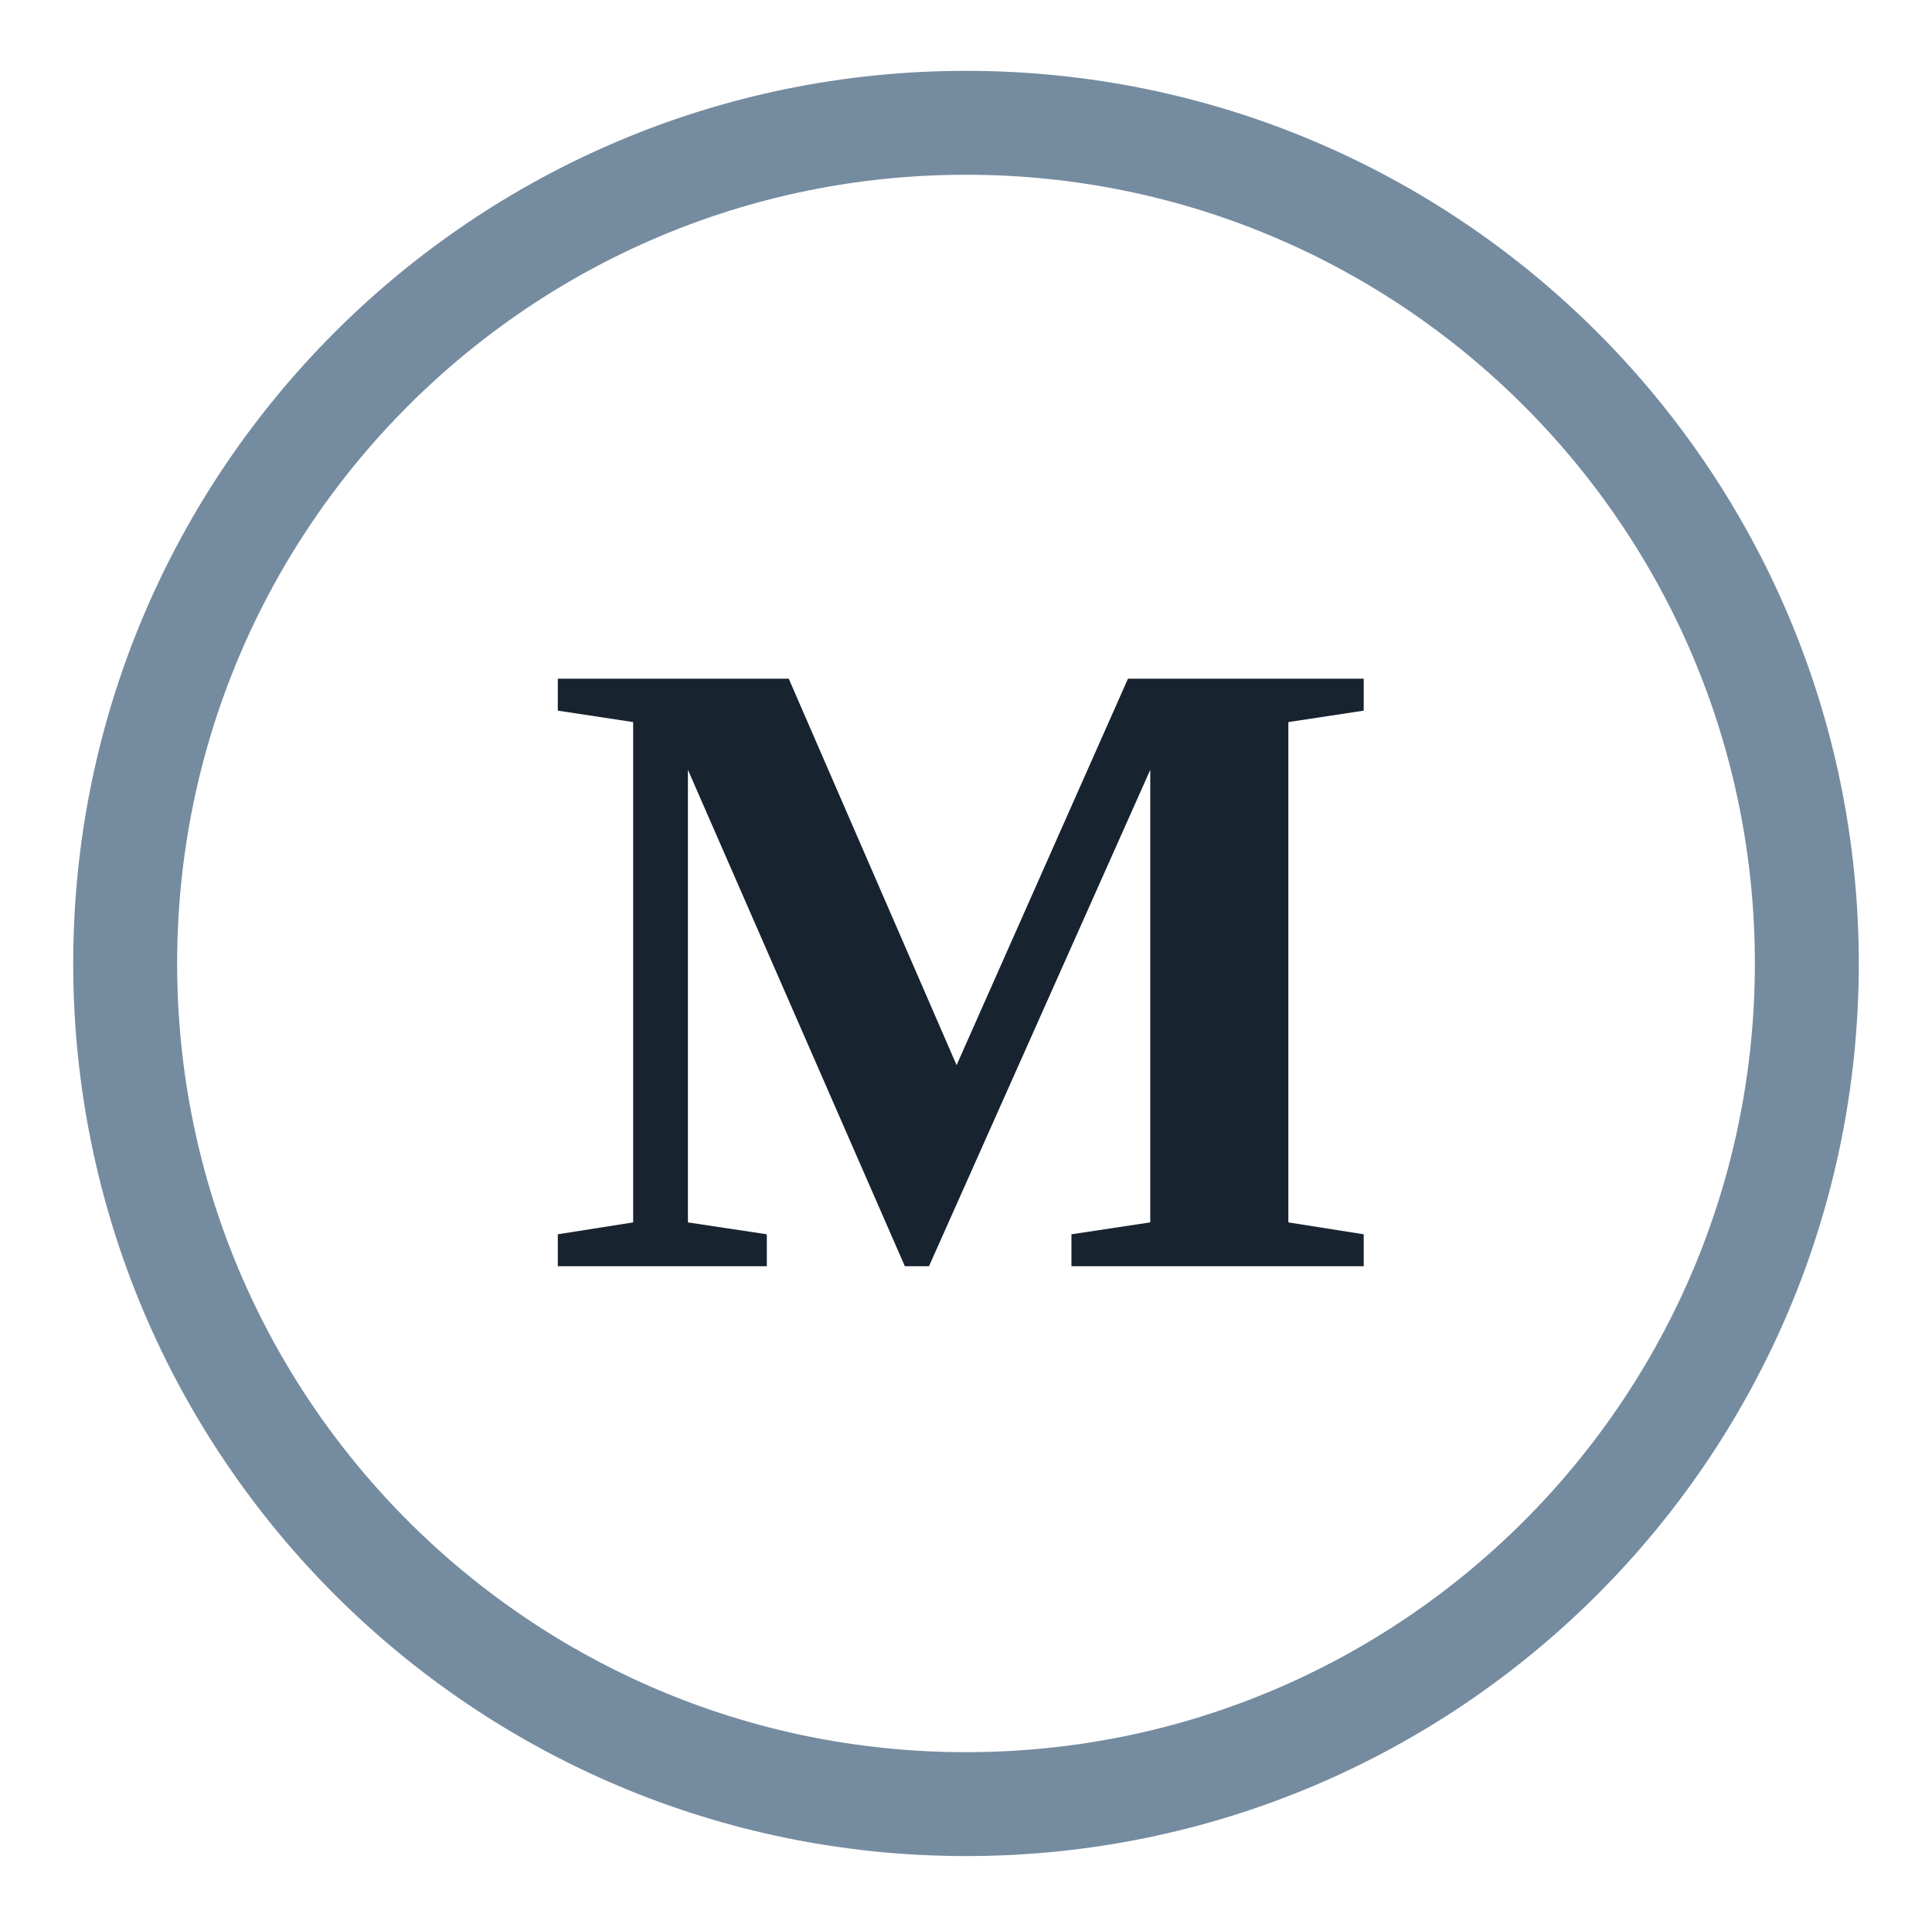
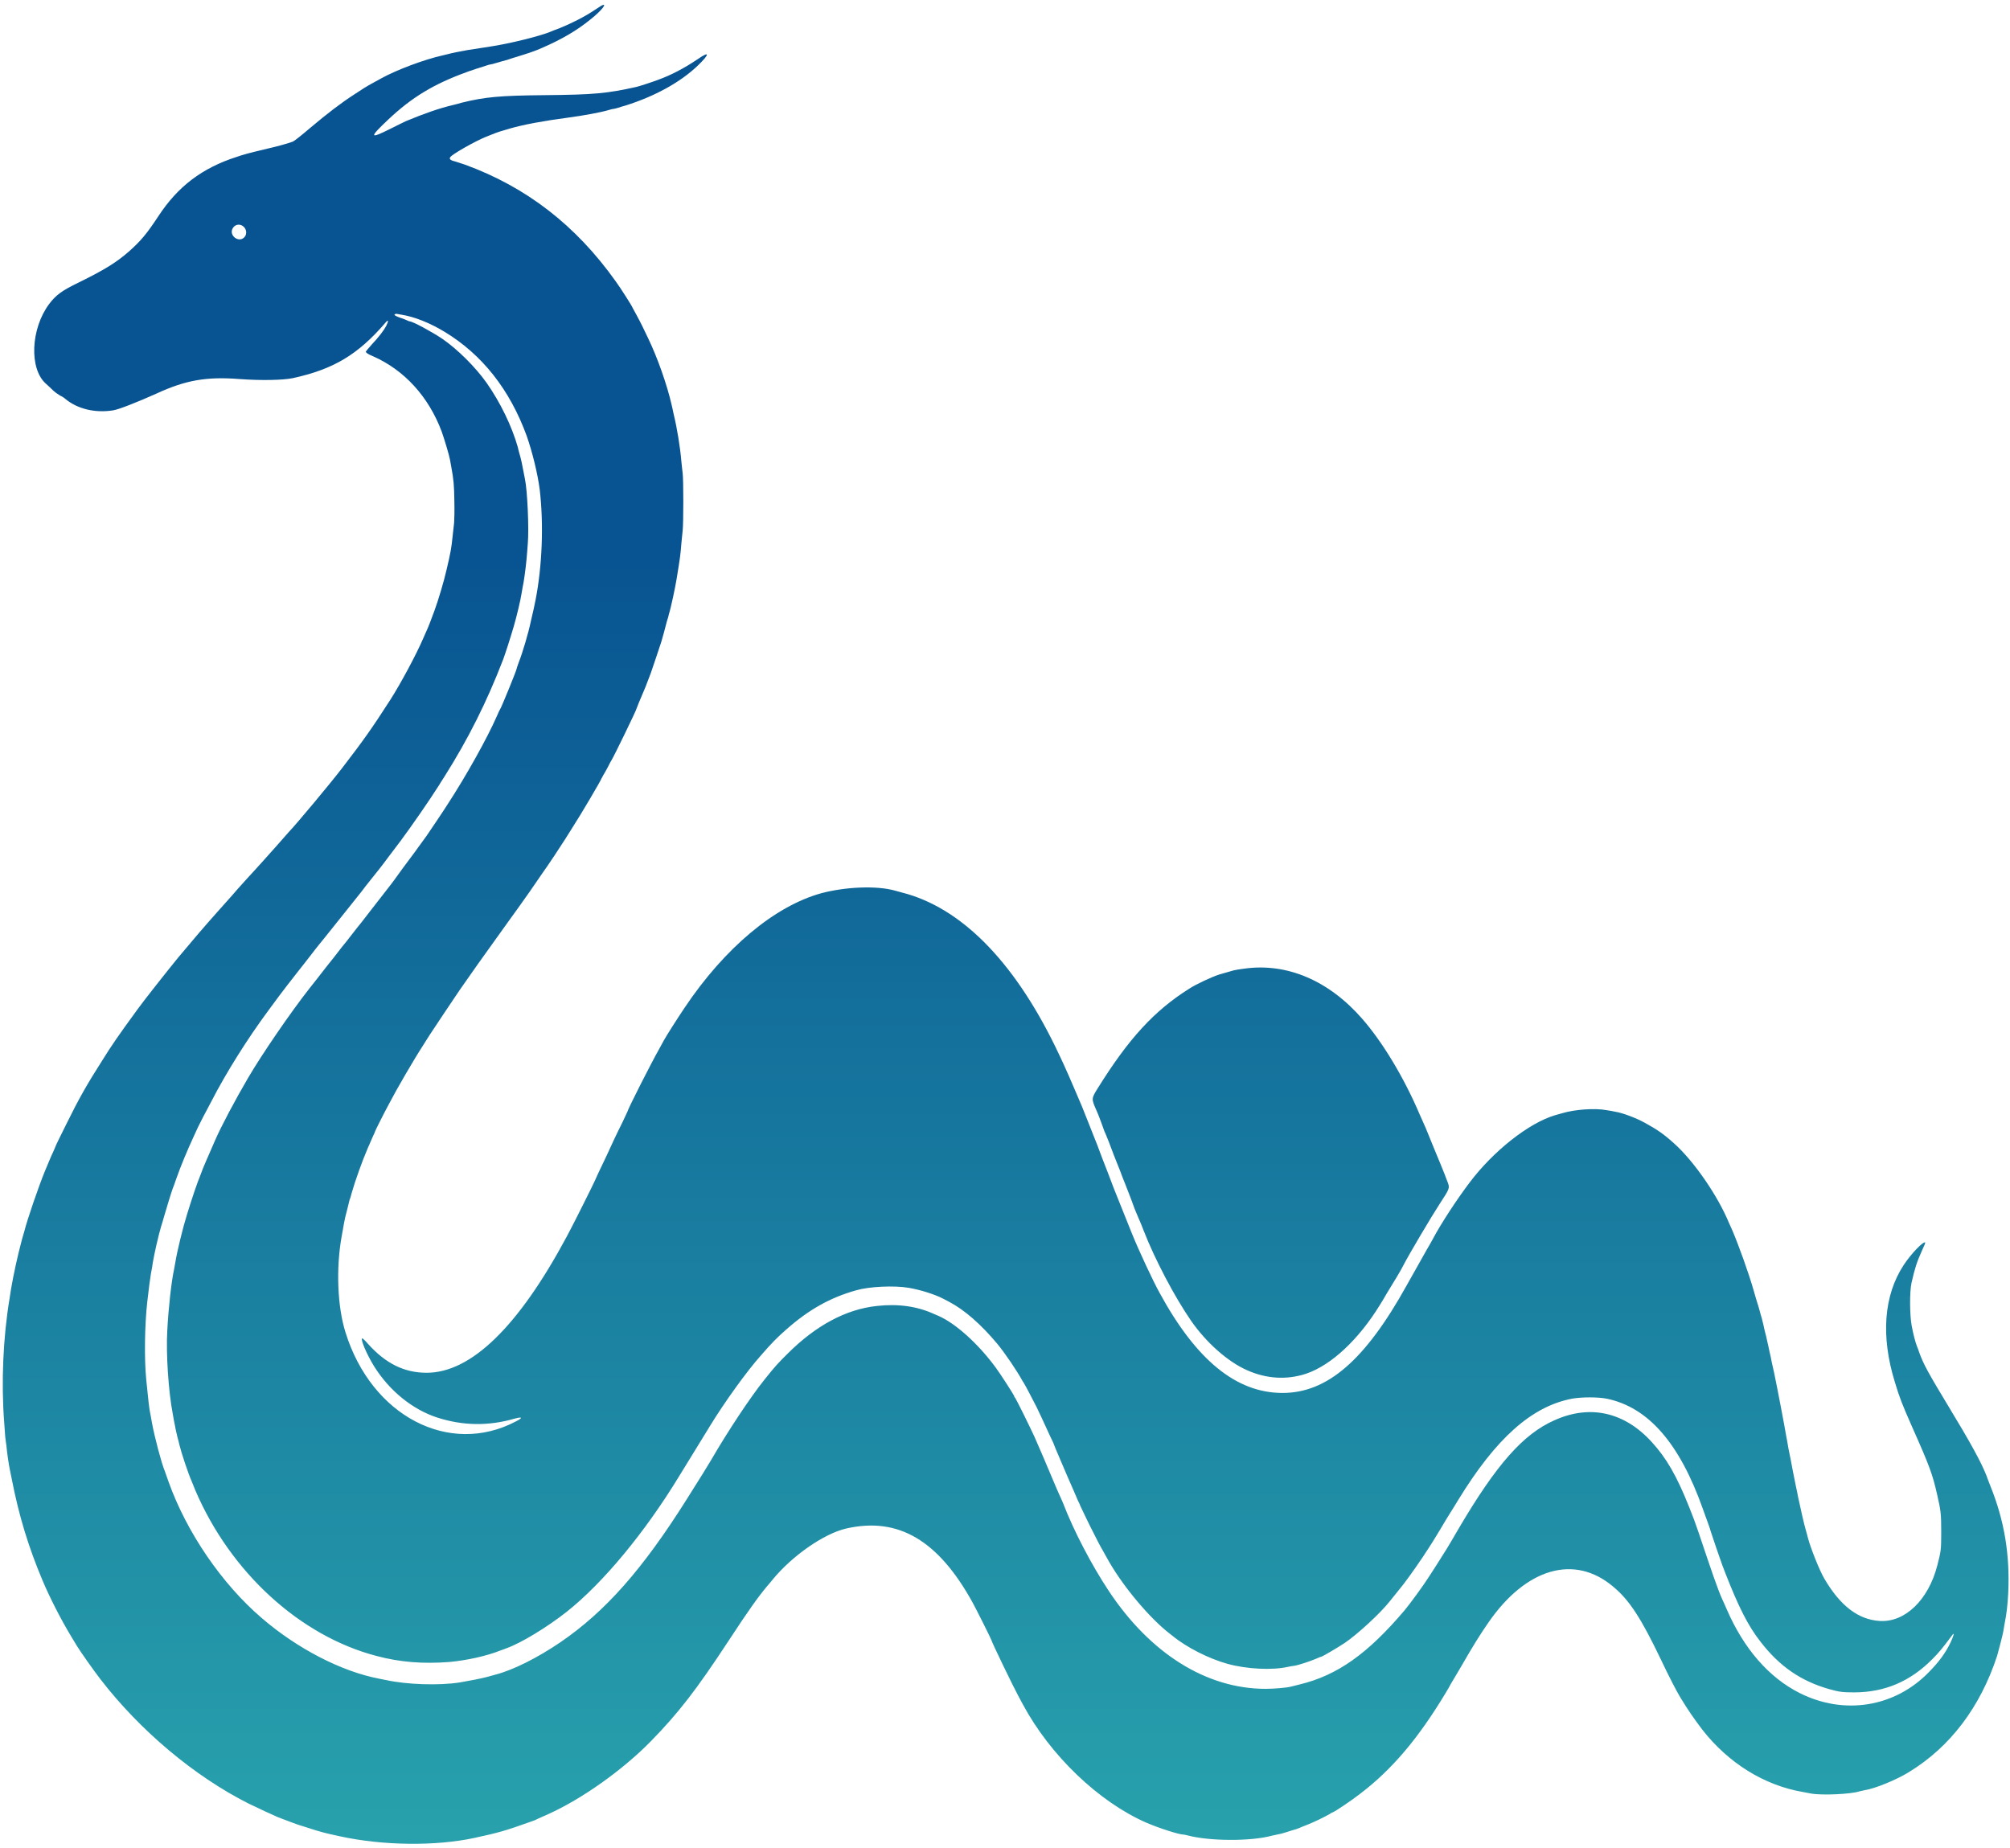
- <svg xmlns="http://www.w3.org/2000/svg" viewBox="0 0 409 408" role="img" aria-label="Le Memphré">
-   <circle cx="204.5" cy="204" r="178" fill="none" stroke="#758BA0" stroke-width="22" />
-   <text x="204.5" y="204" text-anchor="middle" dominant-baseline="central" font-family="Georgia, 'Times New Roman', serif" font-size="190" font-weight="700" fill="#182330">M</text>
+ <svg xmlns="http://www.w3.org/2000/svg" viewBox="0 0 906 833" role="img" aria-label="Le Memphré">
+   <defs>
+     <linearGradient id="me-mark" x1="0" y1="0" x2="0" y2="1">
+       <stop offset="0.3" stop-color="#085492" />
+       <stop offset="1" stop-color="#28A1AC" />
+     </linearGradient>
+   </defs>
+   <path fill="url(#me-mark)" d="M271 2.6c-.5 .3-1.9 1.2-3.1 2c-4.3 2.9-10.4 6-15.9 8.2c-1.6 .6-3.3 1.2-3.6 1.4c-4.9 2.1-19.3 5.6-27.5 6.8c-3.4 .5-8.4 1.3-10.3 1.6c-3.9 .7-6.9 1.3-8.3 1.7c-.9 .2-2.2 .5-2.9 .7c-8.4 1.9-20.6 6.5-27.5 10.3c-5.4 2.9-7.2 4-7.8 4.4c-.3 .2-2.3 1.5-4.3 2.8c-6.2 4-12.3 8.7-19.9 15.1c-4.1 3.5-6.9 5.7-7.8 6.2c-1 .5-7.8 2.4-11.5 3.2c-2.7 .6-9.5 2.3-11 2.8c-.7 .2-2 .6-2.8 .9c-15.7 5-26.7 13.4-35.5 26.9c-5.1 7.7-7.6 10.8-13.1 15.7c-5.7 5-11 8.3-22.8 14.1c-7.3 3.5-10.2 5.6-13.2 9.6c-8.4 11.2-9.1 29.3-1.5 36c.8 .7 2.2 2 3 2.8c.9 .9 2.3 1.9 3.3 2.5c.9 .4 2 1.1 2.4 1.5c5.5 4.6 13.5 6.5 21.6 5.2c2.6-.4 10.9-3.7 19.4-7.5c13.2-6.1 22.6-7.8 37.7-6.6c9.5 .7 19.5 .5 23.8-.4c18.4-4 29.5-10.6 42-25.2c1.2-1.4 1.3-.6 .2 1.6c-1.1 2.1-3.4 5.1-6.6 8.5c-1.4 1.6-2.6 3-2.6 3.1c0 .5 .8 1.1 3.2 2.1c14.1 6.2 25.1 18.2 31 34c1.3 3.7 3.3 10.4 3.7 12.5c.1 .4 .3 1.8 .6 3.3c1.1 5.9 1.3 8.4 1.4 15.5c.1 4.4 0 8.1-.1 9.7c-.2 1.5-.5 4.3-.7 6.3c-.5 4.9-.8 6.9-2.7 14.9c-1.2 5.3-3.7 13.7-5.5 18.6c-1.1 3.1-3.1 8.2-3.4 8.7c-.1 .2-.8 1.8-1.5 3.4c-3.3 7.7-10.2 20.5-14.9 27.9c-8.5 13.2-11.9 18-21.8 30.9c-4.8 6.3-20.7 25.4-24.2 29c-.4 .4-3 3.4-5.9 6.7c-6.5 7.3-7.4 8.3-13.1 14.5c-2.5 2.7-5.3 5.9-6.3 7.1c-1.1 1.2-4 4.5-6.6 7.4c-6.4 7.2-10.6 12.1-17.7 20.6c-4.1 5-15.5 19.4-18.3 23.3c-8.9 12.2-11.8 16.4-16.2 23.5c-6.7 10.5-10.4 17-16 28.4c-2.6 5.2-4.8 9.7-4.9 10.1c-.1 .3-.5 1.2-.8 1.9c-.7 1.4-1.2 2.6-4 9.3c-2.9 7.1-7.9 21.7-9.2 26.9c-.2 .7-.7 2.4-1.1 3.8c-.8 2.9-2.4 9.5-2.9 12c-.2 .9-.6 3.1-1 4.8c-.3 1.8-.8 4.2-1 5.4c-.2 1.2-.5 3.3-.7 4.5c-2.9 17.5-3.8 37.7-2.4 55.9c.3 4 .5 7.4 .6 7.5c0 0 .2 1.4 .4 3c.3 3.2 1 8.1 1.6 11c.2 1 .6 2.8 .8 3.9c3.2 16.5 7.5 30.6 13.9 45.8c3.3 7.8 8.3 17.6 12.9 25.2c1.2 1.9 2.3 3.9 2.6 4.3c1.6 2.6 7.5 11 10.6 15c17.8 23.1 42.3 43.7 66.7 56c3.9 1.9 11.2 5.3 13.1 6.1c3.9 1.5 9.2 3.5 10 3.7c.5 .2 2.1 .6 3.5 1.1c6.2 2 7.7 2.4 14.7 3.9c19.2 4.2 43.1 4.5 60.6 .7c11-2.4 13.6-3.1 25.9-7.5c.7-.2 1.9-.7 2.8-1.2c.9-.4 3-1.3 4.5-2c15.3-6.9 33.7-20 46.3-32.9c12.4-12.7 20.4-23 35.1-45.4c8.9-13.6 13.2-19.6 17.2-24.4c1-1.2 2.2-2.5 2.6-3.1c8.8-10.7 23.1-20.7 33.2-23c23.4-5.3 41.4 5.3 56.9 33.4c1.4 2.5 8.5 16.7 8.5 17c0 .6 10.1 21.5 12.1 25.1c.6 1.1 1.5 2.8 2.1 3.9c12.3 22.9 34.1 43.8 55.5 53.2c5.8 2.5 14.8 5.4 16.8 5.4c.3 0 1.2 .2 2 .4c9.8 2.6 28.5 2.7 37.9 .1c.9-.2 2.2-.5 2.8-.6c.7-.1 2.3-.5 3.8-1c1.4-.5 3-.9 3.5-1.1c.5-.1 1.4-.4 2.1-.7c.7-.3 2.1-.9 3.2-1.3c3.2-1.2 8.7-3.9 10.7-5.1c.5-.3 1.1-.7 1.3-.7c1.1-.4 8.7-5.5 12.4-8.4c14.3-10.9 26.1-24.8 38.5-45.4c1-1.7 2.1-3.5 2.4-4.2c.4-.6 2.5-4.2 4.8-8.1c5.3-9.2 8.1-13.7 12.1-19.5c17-24.6 38.8-30.9 56.2-16.2c7.3 6 12.7 14.4 21.5 32.8c3.5 7.4 7.3 14.8 9 17.5c3.3 5.4 5.7 8.9 9.7 14.2c11.8 15.1 27.9 25.1 45.3 28.1c.8 .2 2.4 .4 3.7 .7c4.9 .9 18.1 .3 21.9-1c.4-.1 1.5-.3 2.3-.5c4.6-.7 14.4-4.7 20-8.2c18.5-11.3 32.1-29.2 39.7-52.4c.6-2.1 2.6-9.7 2.8-11.1c.1-.6 .3-2 .5-3c1-5 1.4-8.6 1.7-14.2c.8-17.2-1.7-32.4-7.9-47.9c-.8-2.1-1.7-4.3-1.9-5c-2.4-6.1-7.2-14.9-17.1-31.2c-9.2-15.2-11.3-19.1-13.2-24.3c-.2-.7-.7-2.1-1.1-3c-.8-2.2-1.5-4.9-2.3-9c-.9-4.7-1-15.3-.1-19.4c1.4-6.3 2.5-9.7 4.6-14.3c1.2-2.6 1.7-3.8 1.6-3.9c-.8-.8-6.5 5.2-9.7 10.1c-9 13.7-10.4 32.1-4 52.8c2.1 7 3.2 9.8 7.6 19.8c8.2 18.4 9.4 21.8 11.5 31.1c1.6 7 1.8 8.5 1.8 16.5c0 8.3-.1 8.8-1.8 15.4c-4 15.4-14.5 25.6-25.9 24.9c-9.7-.6-17.8-6.8-25-19.1c-2.2-3.7-6.3-14.1-7.4-18.4c-.1-.6-.6-2.2-1-3.7c-.8-2.7-2.2-9.1-3.4-14.6c-.3-1.8-.8-4-1-4.9c-.2-.9-.8-4-1.4-7c-.5-2.9-1.4-7.3-1.9-9.7c-.4-2.4-.9-5.2-1.1-6.1c-.5-3.3-4-21.6-5.4-28.3c-.3-1.2-.8-3.4-1.1-4.9c-.2-1.4-.7-3.5-1-4.7c-.2-1.2-.7-3.3-1-4.6c-.3-1.4-.7-3.3-1-4.2c-.2-.9-.5-2-.6-2.6c-.1-.5-.3-1.5-.5-2.1c-.1-.6-.5-2.1-.9-3.3c-.3-1.1-.9-3.5-1.5-5.2c-.5-1.7-1.3-4.3-1.7-5.8c-2.2-7.7-6.7-20.2-9.6-27c-.5-1.1-1.1-2.5-1.4-3.1c-5.1-12.4-15.8-27.9-24.7-35.9c-4.6-4.2-7.8-6.4-13.3-9.4c-4-2.2-10.1-4.5-13.4-5c-.8-.2-2.6-.5-3.9-.7c-5.3-1-14.4-.3-20 1.4c-.9 .2-2.3 .7-3.2 .9c-11.8 3.5-27.9 16.2-38.6 30.5c-5.6 7.4-12.8 18.4-16.3 25c-.6 1.2-2 3.6-3 5.3c-1.8 3.2-6.3 11.2-9 16c-18.7 33.7-35.8 48.5-56.1 48.4c-20.7-.1-38.7-14.8-55.2-45.1c-3-5.4-9.3-18.9-12.5-26.8c-1.6-3.9-6.4-16-8.1-20.2c-.9-2.4-2.1-5.6-2.7-7.1c-1.4-3.5-4.1-10.6-4.7-12.3c-1.4-3.5-2-5-4.2-10.6c-2.7-6.9-2.8-7.1-5.9-14.3c-4.4-10.3-6.1-13.9-9.2-20.3c-18.9-38.5-42.5-62.2-68.8-68.9c-1.1-.3-2.6-.7-3.3-.9c-8.3-2.3-22.1-1.7-33.1 1.2c-21 5.8-43.5 24.6-61.6 51.6c-4 6-8 12.3-9.4 14.8c-.6 1.1-1.4 2.6-1.9 3.5c-3.5 6.1-14.4 27.6-14.4 28.4c0 0-1 2.1-2.2 4.7c-1.3 2.5-2.9 6-3.8 7.8c-3.2 7-4.8 10.4-6.9 14.7c-1.1 2.5-2.1 4.5-2.1 4.6c0 .2-9.2 18.6-10.4 20.8c-.7 1.3-1.7 3.2-2.2 4.2c-21.7 40.4-43 61.1-63 61.1c-10 0-18.4-4.1-26.4-13c-1.1-1.3-2.3-2.4-2.5-2.5c-1.3-.3 1.9 7.3 5.3 12.7c6.9 11 17.3 19.4 28.4 23c11.5 3.7 23 3.9 34.8 .5c3.6-1 3.9-.4 .7 1.2c-30.1 15.9-65.2-2.4-76.9-40.2c-3.6-11.5-4.3-28.7-1.7-43.2c.4-2 .8-4.5 1-5.6c.2-1.1 .5-2.5 .6-3c.2-.6 .6-2.5 1.1-4.3c.4-1.7 .8-3.4 .9-3.7c.2-.3 .6-1.6 .9-2.9c1.5-5.3 4.9-14.8 7-19.6c.2-.5 .6-1.5 1-2.3c.3-.8 1.1-2.5 1.6-3.7c.6-1.2 1-2.2 1-2.3c0-.2 4-8.2 6.4-12.6c3.2-6.2 11.1-19.8 15.2-26.1c1.2-2 2.7-4.2 3.1-4.9c1.2-1.9 12.2-18.3 13.3-19.9c.5-.7 2.7-3.8 4.9-7c2.2-3.2 5.3-7.5 6.8-9.6c5.1-7.1 8.7-12.1 10.1-14.1c.8-1.1 3.2-4.5 5.4-7.5c4.2-5.9 4.7-6.6 9.2-13.2c4.6-6.5 8.9-13.1 11.2-16.7c1.2-1.9 2.8-4.5 3.7-5.9c2.9-4.4 12.7-21 12.7-21.5c0 0 .4-.6 .7-1.3c.4-.6 1.4-2.4 2.2-3.9c.8-1.6 1.5-2.9 1.6-3c.8-1.1 11.3-22.7 11.3-23.3c0-.1 .5-1.3 1.1-2.8c3-7 3-7 5.4-13.4c1.4-4.1 3.2-9.4 4.7-14c.9-3.1 1.2-4.2 2.5-9.2c.4-1.1 .8-2.6 .9-3.2c.9-2.8 2.9-12.2 3.5-16c1-5.9 1.1-7.1 1.5-9.6c.2-1.6 .5-4.2 .6-6c.2-1.8 .4-4.5 .6-6c.4-3.7 .4-22.9 0-26c-.2-1.3-.4-3.8-.6-5.5c-.5-6.1-1.9-14.8-3.5-21.3c-.2-1.1-.6-2.8-.8-3.7c-2.1-9.3-6.5-21.7-10.7-30.4c-1-2-2.1-4.4-2.6-5.4c-.5-1-1.6-3.2-2.6-5c-1-1.8-1.8-3.3-1.8-3.3c0-.4-5.4-8.9-7.6-11.9c-18-25.3-40.3-42.5-68-52.6c-1.4-.5-3.2-1-4-1.3c-2.5-.6-3.2-1.2-2.5-2.1c1-1.4 11.3-7.2 16-9.1c3.1-1.3 6.1-2.4 7.3-2.7c.7-.2 2.3-.7 3.7-1.1c5.9-1.7 14.9-3.4 26.3-4.9c6.7-.9 14.4-2.3 18.1-3.4c.9-.3 1.9-.5 2.1-.5c.2 0 1.1-.2 2.1-.5c.9-.3 2.4-.8 3.3-1c13.3-4.2 24.8-10.5 32.7-18.1c5.4-5.2 5.3-6.6 0-2.9c-6.4 4.3-12.2 7.3-18 9.4c-3.5 1.3-8.2 2.8-9.8 3.2c-13.1 2.9-18.8 3.5-41.4 3.7c-20.2 .2-26.7 .8-37.3 3.4c-1 .3-2.8 .8-4.1 1.1c-6 1.4-12.8 3.8-21 7.2c-.5 .2-3.7 1.8-7.1 3.5c-9.4 4.7-9.6 4-.9-4.2c10.6-10 20.5-16 35.1-21.3c.7-.3 1.9-.7 2.6-.9c.7-.3 2.3-.8 3.6-1.2c1.2-.4 2.6-.8 3.1-1c.5-.2 1.3-.4 1.9-.5c.5-.1 1.2-.2 1.6-.4c.3-.1 1.9-.5 3.5-1c1.6-.4 3.3-.9 3.7-1.1c.5-.2 1.9-.6 3.2-1c4.9-1.5 8.4-2.7 11-3.9c8.8-3.8 15.8-7.9 21.8-12.8c5.1-4 8.1-7.9 4.9-6.2zM109.3 101.8c1.9 1.2 2.2 3.8 .8 5.2c-2.5 2.6-6.9-.8-5.3-3.9c.9-1.8 2.9-2.3 4.5-1.3zM181.1 141.9c5.7 .9 12.7 3.7 19.3 7.7c17 10.3 29.4 26.1 37 46.9c2.5 7.1 5 17.2 5.9 24.4c1.8 15.6 1.1 34.3-1.9 49.6c-.5 2.5-1.1 5.4-2.1 9.5c-1.1 5.4-3.9 14.7-5.5 18.7c-.5 1.3-.9 2.6-.9 2.7c0 .7-6.9 17.6-7.5 18.4c-.1 .1-.8 1.5-1.5 3.2c-4.2 9.6-13.6 26.5-22 39.4c-1.8 2.9-8.3 12.5-9.6 14.4c-.8 1.1-1.9 2.6-2.4 3.3c-1.2 1.7-4.1 5.7-8.4 11.4c-1.9 2.6-3.8 5.2-4.2 5.8c-.4 .6-2.4 3.1-4.4 5.7c-2 2.6-4.5 5.8-5.6 7.2c-1.1 1.4-2.9 3.8-4.1 5.3c-1.2 1.5-3.3 4.1-4.6 5.8c-1.2 1.6-3.3 4.3-4.6 5.8c-1.2 1.6-4.3 5.6-6.9 8.8c-2.5 3.2-5.9 7.6-7.6 9.7c-8.5 10.8-21.5 29.8-27.7 40.4c-5.9 10.1-12.1 21.8-14.8 28c-3 6.8-6.1 14-6.1 14.3c0 .1-.4 1.1-.8 2.1c-1.1 2.6-3.4 9.3-5.8 17.1c-1.8 5.7-4.5 16.7-5.3 21.8c-.2 1.2-.5 2.7-.6 3.3c-1.1 4.9-2.5 17.3-3 27.3c-.6 10.2 .5 27.4 2.5 37.7c.2 1.5 .7 3.8 1 5.3c.2 1.4 .8 3.7 1.1 5.1c.4 1.4 .8 3 .9 3.5c.8 3.4 3.9 12.7 5.4 16.1c.3 .8 1.1 2.6 1.7 4.2c15.8 37 47.2 65.8 81.8 74.8c10.5 2.8 20.9 3.6 32.7 2.7c7.6-.7 16.6-2.6 23.1-5.2c.8-.3 2-.7 2.7-1c6.5-2.3 18.2-9.4 27.1-16.4c16.4-13 35.3-35.8 50.8-61.3c4.7-7.7 8.3-13.5 10.2-16.6c1.1-1.8 2.8-4.6 3.8-6.2c6.3-10.3 16.5-24.5 22.6-31.3c5.2-6 7.4-8.2 11.6-11.9c10.2-9 19.8-14.4 31.6-17.7c5.9-1.7 17-2.2 23.6-1.1c5.3 .9 11.9 3 15.5 4.9c.4 .2 1.6 .8 2.7 1.4c7 3.7 14.3 10.1 21.6 18.8c3.5 4.2 9.2 12.6 11.6 17.1c.2 .2 .5 .7 .7 1.1c.7 1.1 3.6 6.7 5.6 10.6c1.7 3.6 2.3 4.8 3.7 7.9c.3 .7 1.3 2.9 2.2 4.8c.9 1.9 1.7 3.5 1.7 3.6c0 .1 .5 1.3 1.1 2.8c.7 1.5 1.5 3.6 2 4.7c.5 1.1 1.8 4.2 3 7c1.2 2.7 2.6 5.9 3.1 7.1c.5 1.2 1.3 3 1.8 4.2c.6 1.1 1 2.1 1 2.2c0 .1 4.9 10.3 6.2 12.7c1.1 2.2 2.5 5 3.9 7.4c.6 1 1.4 2.5 1.9 3.4c6.2 11.4 17.6 25.3 26.7 32.9c.9 .7 2.2 1.8 2.9 2.3c6.3 5.2 16.4 10.3 24.7 12.6c8.5 2.4 20.2 3 27.3 1.4c.8-.2 2.1-.4 2.9-.5c1.6-.2 7.1-2 9.9-3.2c1.1-.5 2.1-.9 2.3-.9c.4 0 7.4-4.1 10.4-6.1c5.7-3.8 16.1-13.4 20.3-18.7c.8-1 2.5-3.1 3.7-4.6c3.2-3.8 7.1-9.3 11.3-15.5c4.1-6.2 4.8-7.3 10.7-17.2c.4-.7 1.2-2 1.8-2.9c.6-.9 2.1-3.4 3.4-5.5c17.1-28 33.2-42.3 51.3-45.8c4.4-.8 11.8-.8 15.8 0c18.7 3.9 32.8 20.1 43.3 49.8c.7 2 1.7 4.7 2.2 6.1c.5 1.4 1.1 3 1.2 3.6c.5 1.7 4.6 13.6 5.3 15.5c.4 .9 1 2.7 1.5 3.9c5.9 15.1 10.2 23.6 15.7 30.6c8.6 11.2 18.3 17.8 30.9 21.4c4.6 1.3 6.1 1.5 11.6 1.5c13.6-.1 25-4.9 35-15c2.8-2.8 4.5-4.8 8.8-10.6c1.3-1.8 1-.4-.5 2.9c-2.4 5-5.2 8.8-9.8 13.5c-15.4 15.9-38.2 19.6-58.3 9.5c-13.9-7-25.2-20-32.9-37.8c-.8-1.8-1.7-3.9-2.1-4.7c-2-4.5-4.4-11.5-10.5-29.7c-2.1-6.1-2.2-6.3-4.3-11.6c-5.6-14.1-10.3-22.2-16.9-29.4c-12.3-13.5-27.8-17-43.8-9.8c-14.1 6.2-26.2 19.9-43.3 49c-5.1 8.8-5.9 10-8.9 14.7c-1.6 2.6-3.8 5.9-4.7 7.3c-1.9 3.1-8.8 12.5-10.7 14.7c-16.6 19.6-30.3 29.3-47.2 33.4c-1.7 .4-3.5 .9-4 1c-1.8 .5-7.7 1-11.4 1c-26.7 0-52.1-15.9-70.9-44.4c-7.6-11.5-15.5-26.6-20.3-39c-.4-1-1-2.4-1.4-3.2c-.7-1.6-2-4.4-3.8-8.8c-2.1-5.1-5.6-13.2-7.8-18.2c-2.1-4.6-7.9-16.3-8.6-17.4c-.3-.3-.6-.8-.6-1.1c-.4-.9-6.3-10.1-8.4-12.9c-7.8-10.6-17.9-19.7-25.6-23.1c-.9-.4-1.8-.8-2.1-.9c-7.6-3.5-16.3-4.7-25.9-3.6c-13.8 1.5-27.4 8.8-40.1 21.5c-4.4 4.4-5.4 5.4-10.5 11.8c-6.4 8-16.4 23.1-24 36.2c-1.6 2.7-4.6 7.6-11 17.7c-19.9 31.6-36.6 50.5-56.9 64.4c-10.3 7-21.2 12.5-29.3 14.6c-.7 .2-2.5 .7-4 1.1c-2.7 .7-7.3 1.6-12 2.4c-9.3 1.5-24.1 1-33.5-1.1c-.6-.1-1.9-.4-3-.6c-16.8-3.2-36.8-13.5-52.8-27.3c-18-15.4-33.9-38.7-42-61.4c-.9-2.5-1.7-4.8-1.8-5.1c-1.4-3.3-4.5-15-5.7-21.5c-.3-2.1-.8-4.2-.9-4.9c-.3-1.3-1-7.3-1.7-14.8c-.9-9.1-.7-24.6 .5-35c.7-6.2 1.1-9.2 1.6-12.4c.4-2 .8-4.4 .9-5.3c.6-3.6 2.5-12.1 3.7-16.1c.3-.8 .9-3 1.4-4.7c1.3-4.4 3-10.1 3.8-12.3c.4-1 1.1-2.9 1.6-4.4c2.1-6 4.9-12.7 7.9-19.2c1.4-3.2 2.3-5 4.3-8.9c.7-1.2 2.3-4.4 3.7-7c6.7-13 16.3-28.3 25.8-41.1c2-2.7 4.1-5.6 4.8-6.5c1.8-2.4 4.8-6.3 8.1-10.5c1.7-2.1 4.3-5.5 5.8-7.4c1.5-1.9 3.2-4.2 3.9-5c.7-.8 3.5-4.3 6.2-7.7c2.8-3.5 6.6-8.2 8.4-10.5c1.9-2.4 4-5 4.7-5.9c.6-.9 2.7-3.5 4.6-5.9c1.9-2.3 5.2-6.5 7.3-9.4c2.1-2.8 4.6-6.1 5.6-7.4c4.7-6.3 13.1-18.4 17.4-25.2c.2-.4 1.2-2 2.2-3.5c11-17.4 19.3-34 26.7-53.2c1-2.7 3.2-9.5 4.8-15c1.3-4.4 3.1-12 3.5-14.8c.2-1.1 .4-2.4 .5-2.9c.4-1.5 1.3-7.8 1.7-12.1c.2-2.3 .5-5.6 .6-7.4c.6-6.7-.2-24.3-1.3-29.2c-.1-.6-.4-2-.6-3.1c-.5-2.8-1.2-6.2-1.9-8.4c-.3-1-.6-2.3-.7-2.8c-2.7-9.5-7.9-20.2-14-28.9c-4.9-7-13.2-15.3-20.1-20c-4.6-3.1-13.3-7.8-14.6-7.8c-.2 0-.7-.2-1.3-.5c-.5-.2-1.8-.8-2.9-1.1c-2.3-.8-3.2-1.4-2.4-1.7c.2-.1 .6-.1 .8-.1c.2 .1 1.2 .2 2.2 .4zM560.9 436.7c-1.9 .2-4.1 .6-4.9 .8c-4.1 1.2-5.1 1.5-6.6 1.9c-3.3 1.1-10.2 4.3-13.3 6.3c-16 10.1-27.4 22.6-41.4 45.1c-2.8 4.5-2.8 4.6-.4 10c.5 1 2.6 6.6 2.6 6.7c0 .1 .4 1.2 .9 2.5c.6 1.2 1.4 3.4 2 4.8c1.8 4.8 3.1 8.2 3.7 9.6c.3 .7 .9 2.3 1.4 3.5c.4 1.2 1.5 4 2.4 6.2c2 5.1 3.5 9 4.1 10.8c.5 1.2 2.4 5.8 3 7.1c.1 .3 .6 1.5 1.1 2.8c5 12.9 14 30 21.4 40.7c6.8 9.8 16.5 18.4 25.1 22.2c8.9 4 18.1 4.5 26.8 1.6c11.4-3.9 23.6-15.4 33.2-31c.7-1.1 2.1-3.4 3.1-5.2c3-4.8 6.7-11 7.4-12.5c2.3-4.6 13-22.6 16.4-27.8c4.7-7.2 4.7-7.1 3.4-10.4c-.3-.9-.9-2.2-1.1-2.9c-.3-.7-1.1-2.8-1.9-4.7c-.8-2-2.2-5.3-3.1-7.5c-.9-2.2-1.9-4.7-2.2-5.4c-.7-1.8-2-4.9-2.5-5.9c-.2-.4-.9-2-1.6-3.6c-7.1-16.7-16.8-32.7-25.9-43.1c-15-17.2-33.9-25.3-53.1-22.6z" />
</svg>
